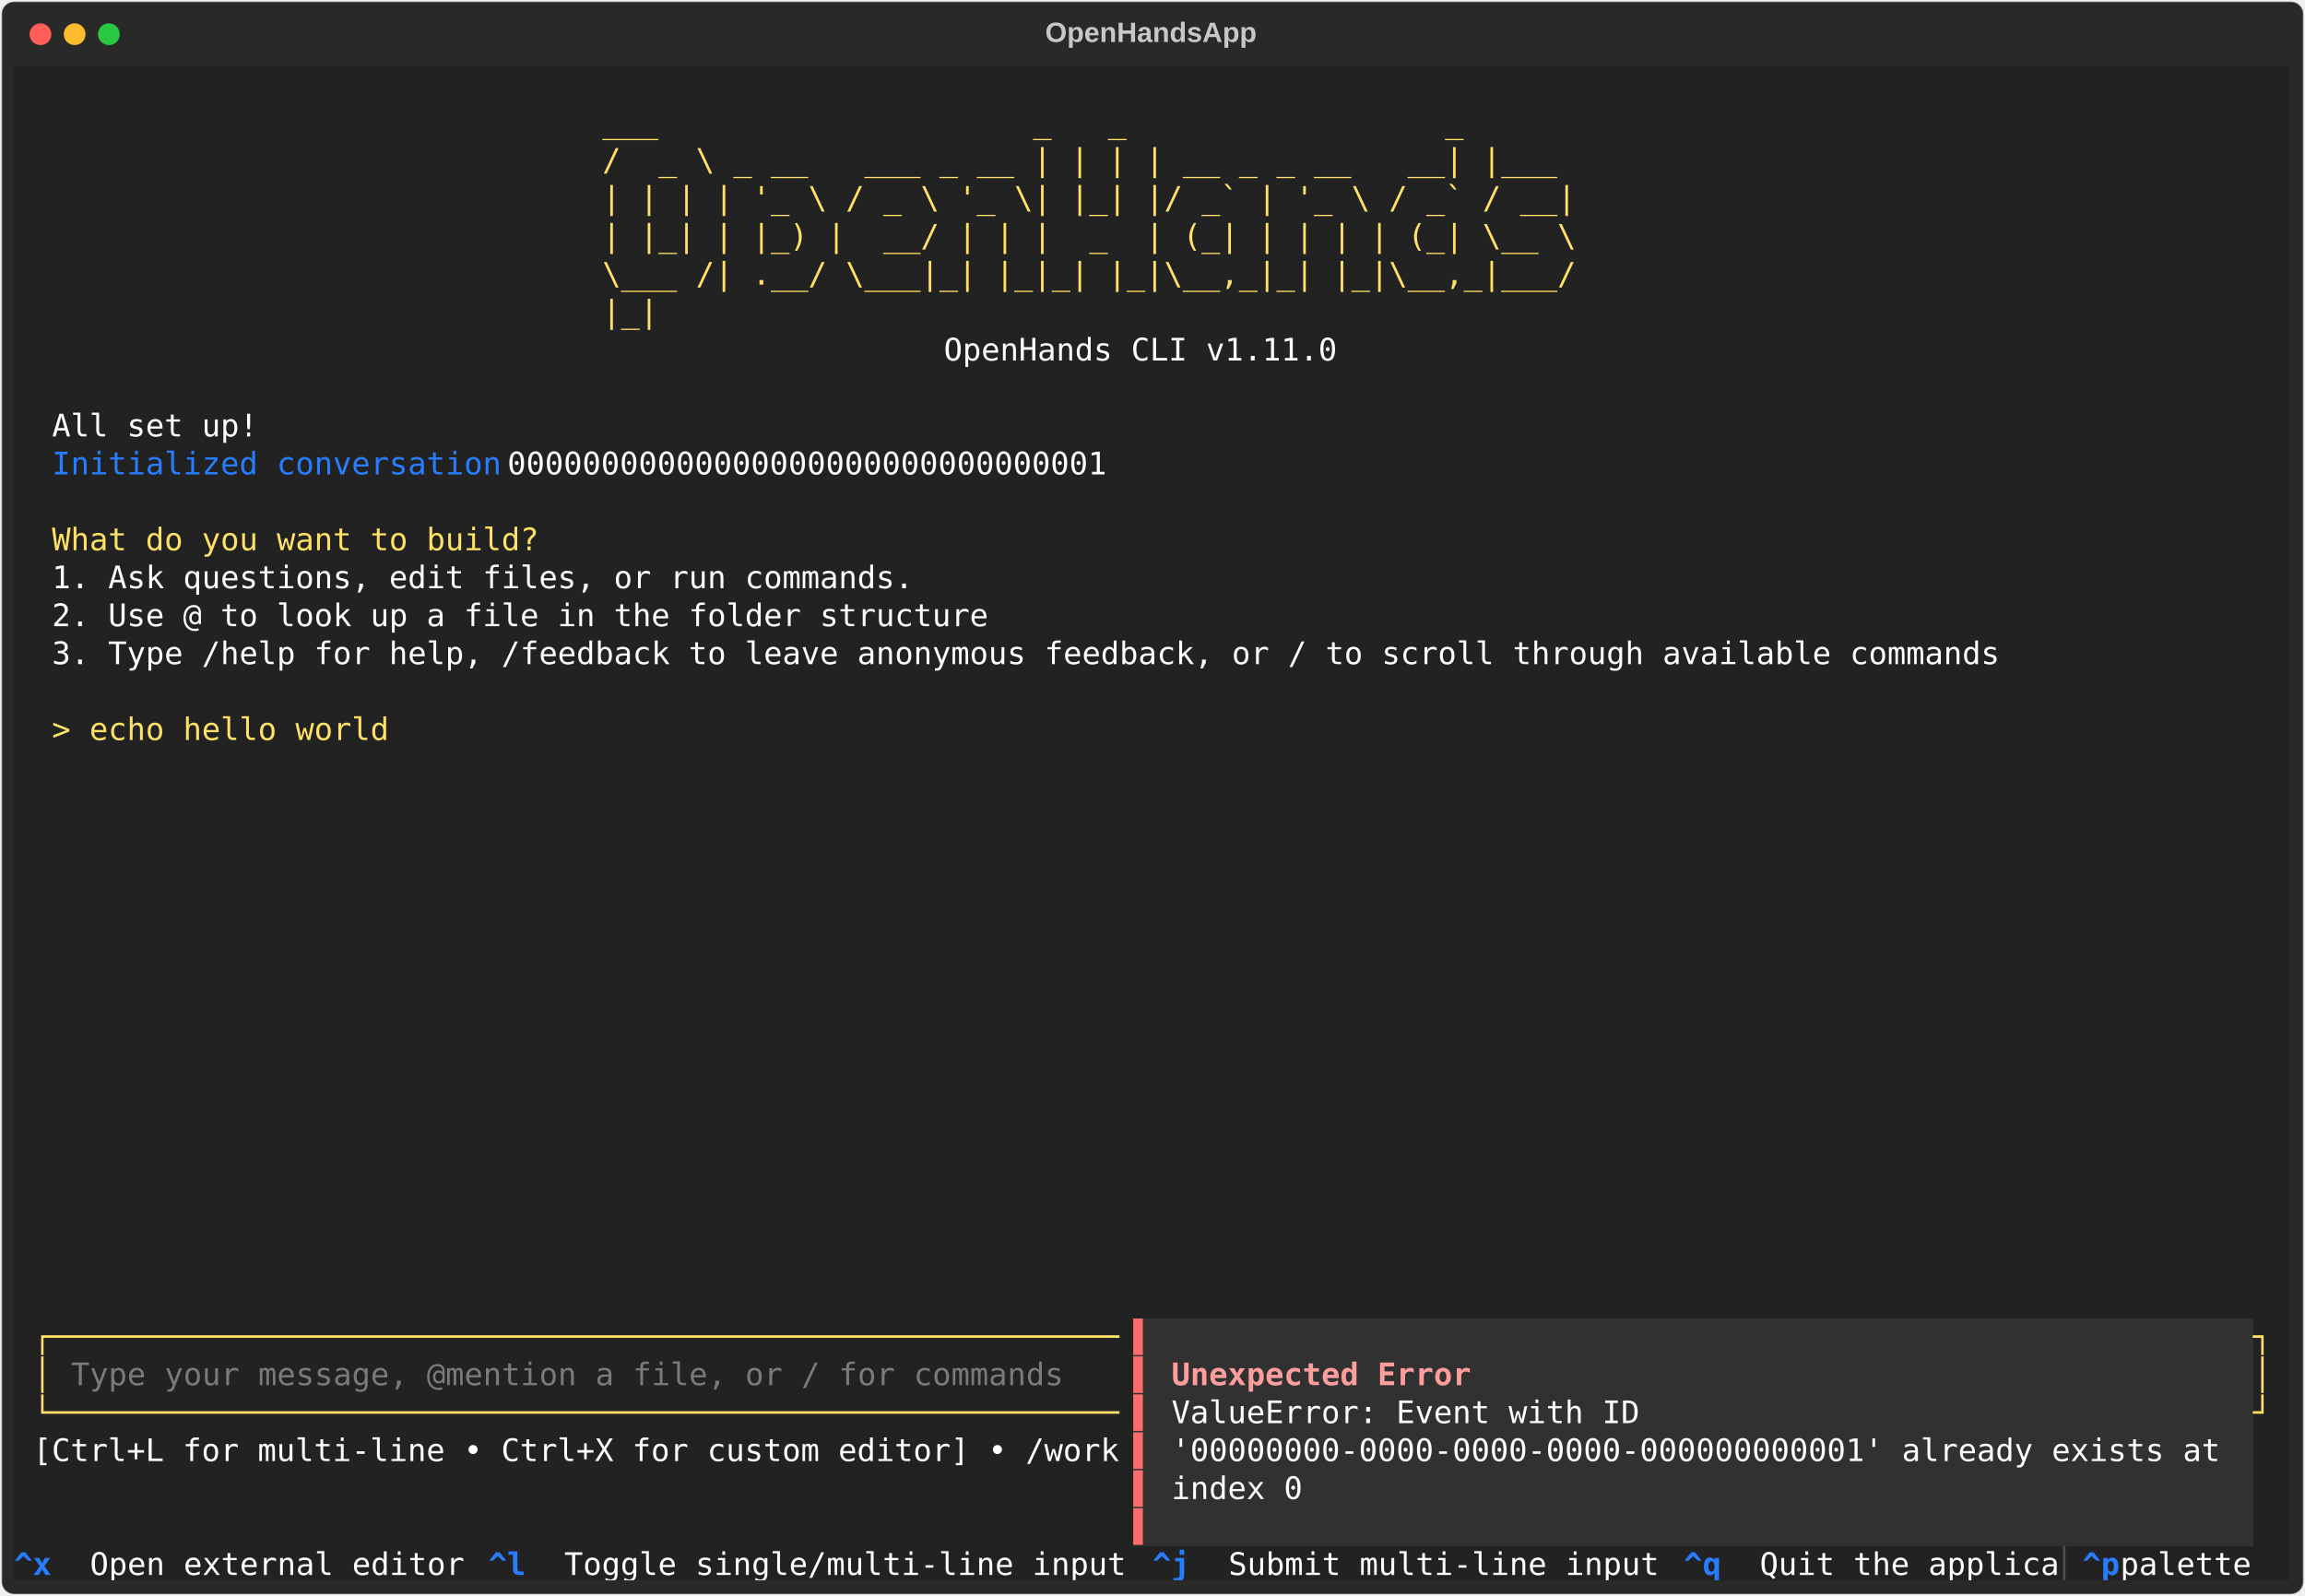
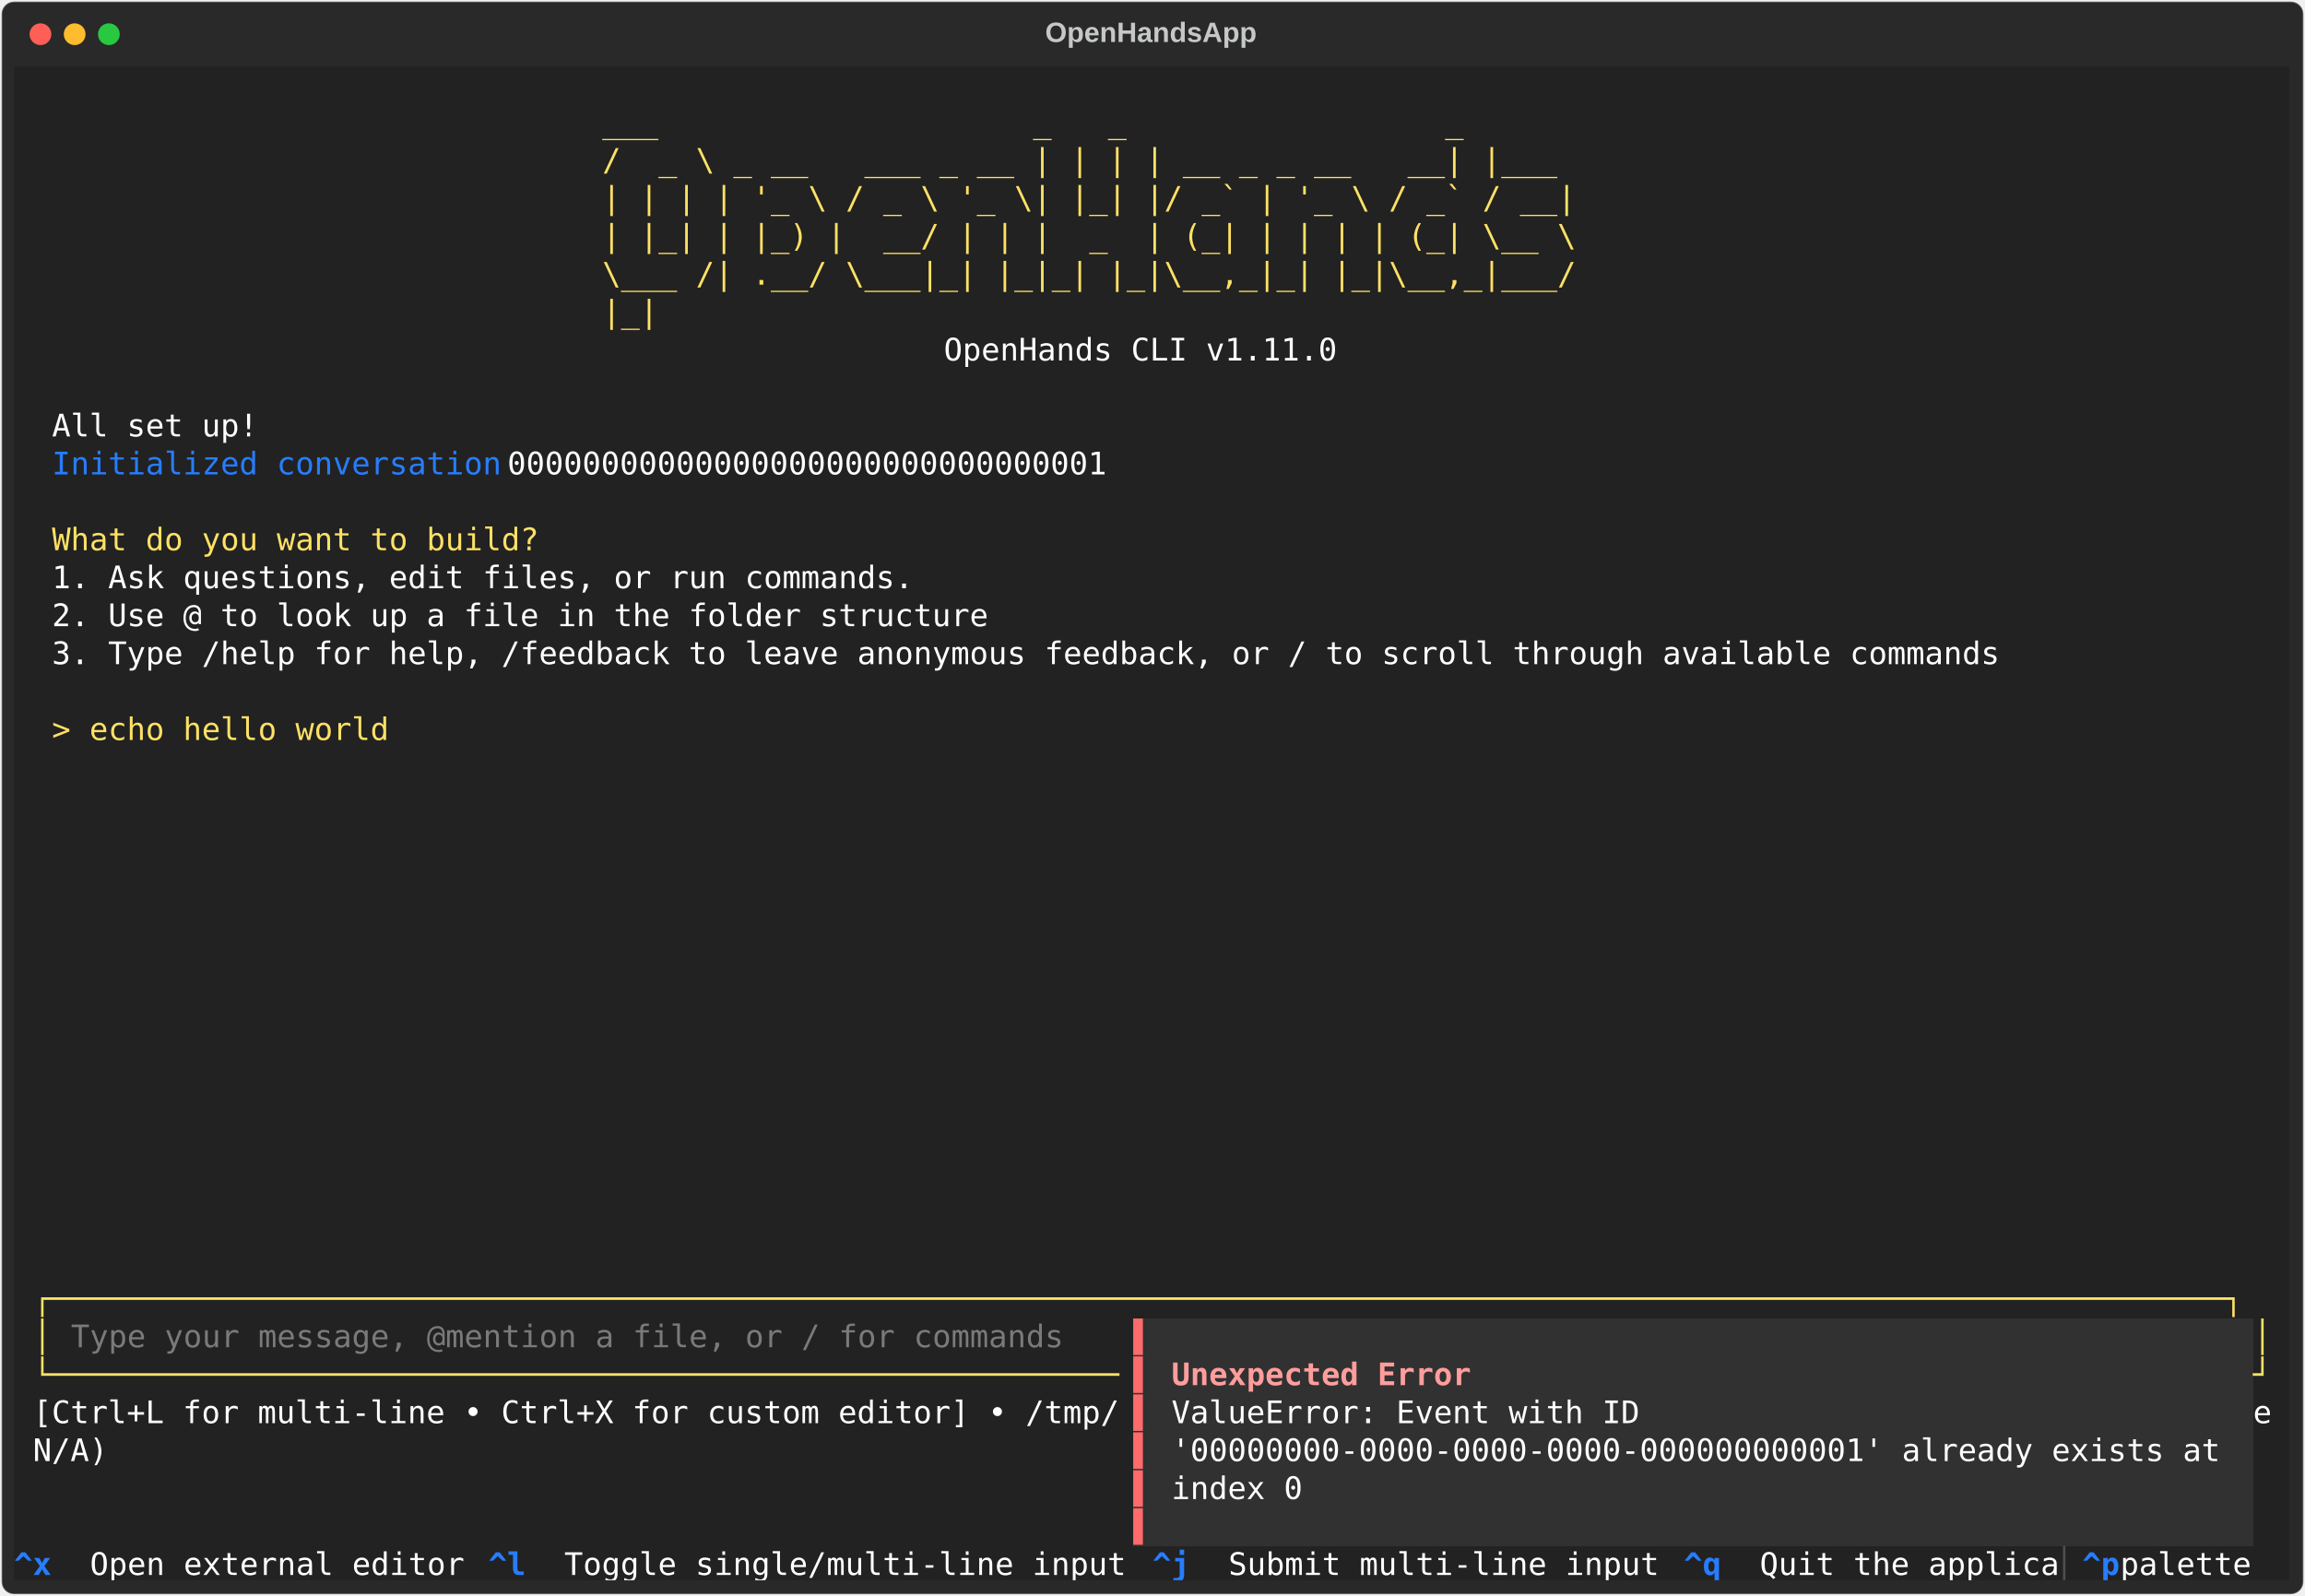
<svg xmlns="http://www.w3.org/2000/svg" class="rich-terminal" viewBox="0 0 1482 1026.0">
  <style>

    @font-face {
        font-family: "Fira Code";
        src: local("FiraCode-Regular"),
                url("https://cdnjs.cloudflare.com/ajax/libs/firacode/6.2.0/woff2/FiraCode-Regular.woff2") format("woff2"),
                url("https://cdnjs.cloudflare.com/ajax/libs/firacode/6.2.0/woff/FiraCode-Regular.woff") format("woff");
        font-style: normal;
        font-weight: 400;
    }
    @font-face {
        font-family: "Fira Code";
        src: local("FiraCode-Bold"),
                url("https://cdnjs.cloudflare.com/ajax/libs/firacode/6.2.0/woff2/FiraCode-Bold.woff2") format("woff2"),
                url("https://cdnjs.cloudflare.com/ajax/libs/firacode/6.2.0/woff/FiraCode-Bold.woff") format("woff");
        font-style: bold;
        font-weight: 700;
    }

    .terminal-matrix {
        font-family: Fira Code, monospace;
        font-size: 20px;
        line-height: 24.4px;
        font-variant-east-asian: full-width;
    }

    .terminal-title {
        font-size: 18px;
        font-weight: bold;
        font-family: arial;
    }

    .terminal-r1 { fill: #c5c8c6 }
.terminal-r2 { fill: #ffe165 }
.terminal-r3 { fill: #ffffff }
.terminal-r4 { fill: #277dff }
.terminal-r5 { fill: #fee165 }
- .terminal-r6 { fill: #fe6b6b }
- .terminal-r7 { fill: #7a7a7a }
+ .terminal-r6 { fill: #7a7a7a }
+ .terminal-r7 { fill: #fe6b6b }
.terminal-r8 { fill: #ff9d9d;font-weight: bold }
.terminal-r9 { fill: #277dff;font-weight: bold }
.terminal-r10 { fill: #4e4e4e }
    </style>
  <defs>
    <clipPath id="terminal-clip-terminal">
      <rect x="0" y="0" width="1463.0" height="975.0" />
    </clipPath>
    <clipPath id="terminal-line-0">
      <rect x="0" y="1.5" width="1464" height="24.65" />
    </clipPath>
    <clipPath id="terminal-line-1">
      <rect x="0" y="25.9" width="1464" height="24.65" />
    </clipPath>
    <clipPath id="terminal-line-2">
      <rect x="0" y="50.3" width="1464" height="24.65" />
    </clipPath>
    <clipPath id="terminal-line-3">
      <rect x="0" y="74.7" width="1464" height="24.65" />
    </clipPath>
    <clipPath id="terminal-line-4">
      <rect x="0" y="99.1" width="1464" height="24.65" />
    </clipPath>
    <clipPath id="terminal-line-5">
      <rect x="0" y="123.5" width="1464" height="24.65" />
    </clipPath>
    <clipPath id="terminal-line-6">
      <rect x="0" y="147.9" width="1464" height="24.65" />
    </clipPath>
    <clipPath id="terminal-line-7">
      <rect x="0" y="172.3" width="1464" height="24.65" />
    </clipPath>
    <clipPath id="terminal-line-8">
      <rect x="0" y="196.7" width="1464" height="24.65" />
    </clipPath>
    <clipPath id="terminal-line-9">
      <rect x="0" y="221.1" width="1464" height="24.65" />
    </clipPath>
    <clipPath id="terminal-line-10">
      <rect x="0" y="245.5" width="1464" height="24.65" />
    </clipPath>
    <clipPath id="terminal-line-11">
      <rect x="0" y="269.9" width="1464" height="24.65" />
    </clipPath>
    <clipPath id="terminal-line-12">
      <rect x="0" y="294.3" width="1464" height="24.65" />
    </clipPath>
    <clipPath id="terminal-line-13">
      <rect x="0" y="318.7" width="1464" height="24.65" />
    </clipPath>
    <clipPath id="terminal-line-14">
      <rect x="0" y="343.1" width="1464" height="24.65" />
    </clipPath>
    <clipPath id="terminal-line-15">
      <rect x="0" y="367.5" width="1464" height="24.65" />
    </clipPath>
    <clipPath id="terminal-line-16">
      <rect x="0" y="391.9" width="1464" height="24.65" />
    </clipPath>
    <clipPath id="terminal-line-17">
      <rect x="0" y="416.3" width="1464" height="24.65" />
    </clipPath>
    <clipPath id="terminal-line-18">
      <rect x="0" y="440.7" width="1464" height="24.65" />
    </clipPath>
    <clipPath id="terminal-line-19">
      <rect x="0" y="465.1" width="1464" height="24.65" />
    </clipPath>
    <clipPath id="terminal-line-20">
      <rect x="0" y="489.5" width="1464" height="24.65" />
    </clipPath>
    <clipPath id="terminal-line-21">
      <rect x="0" y="513.9" width="1464" height="24.65" />
    </clipPath>
    <clipPath id="terminal-line-22">
      <rect x="0" y="538.3" width="1464" height="24.65" />
    </clipPath>
    <clipPath id="terminal-line-23">
      <rect x="0" y="562.7" width="1464" height="24.65" />
    </clipPath>
    <clipPath id="terminal-line-24">
      <rect x="0" y="587.1" width="1464" height="24.65" />
    </clipPath>
    <clipPath id="terminal-line-25">
      <rect x="0" y="611.5" width="1464" height="24.65" />
    </clipPath>
    <clipPath id="terminal-line-26">
      <rect x="0" y="635.9" width="1464" height="24.65" />
    </clipPath>
    <clipPath id="terminal-line-27">
      <rect x="0" y="660.3" width="1464" height="24.65" />
    </clipPath>
    <clipPath id="terminal-line-28">
      <rect x="0" y="684.7" width="1464" height="24.65" />
    </clipPath>
    <clipPath id="terminal-line-29">
      <rect x="0" y="709.1" width="1464" height="24.65" />
    </clipPath>
    <clipPath id="terminal-line-30">
      <rect x="0" y="733.5" width="1464" height="24.65" />
    </clipPath>
    <clipPath id="terminal-line-31">
      <rect x="0" y="757.9" width="1464" height="24.65" />
    </clipPath>
    <clipPath id="terminal-line-32">
      <rect x="0" y="782.3" width="1464" height="24.65" />
    </clipPath>
    <clipPath id="terminal-line-33">
      <rect x="0" y="806.7" width="1464" height="24.65" />
    </clipPath>
    <clipPath id="terminal-line-34">
      <rect x="0" y="831.1" width="1464" height="24.65" />
    </clipPath>
    <clipPath id="terminal-line-35">
      <rect x="0" y="855.5" width="1464" height="24.65" />
    </clipPath>
    <clipPath id="terminal-line-36">
      <rect x="0" y="879.9" width="1464" height="24.65" />
    </clipPath>
    <clipPath id="terminal-line-37">
      <rect x="0" y="904.3" width="1464" height="24.65" />
    </clipPath>
    <clipPath id="terminal-line-38">
      <rect x="0" y="928.7" width="1464" height="24.65" />
    </clipPath>
  </defs>
  <rect fill="#292929" stroke="rgba(255,255,255,0.35)" stroke-width="1" x="1" y="1" width="1480" height="1024" rx="8" />
  <text class="terminal-title" fill="#c5c8c6" text-anchor="middle" x="740" y="27">OpenHandsApp</text>
  <g transform="translate(26,22)">
    <circle cx="0" cy="0" r="7" fill="#ff5f57" />
    <circle cx="22" cy="0" r="7" fill="#febc2e" />
    <circle cx="44" cy="0" r="7" fill="#28c840" />
  </g>
  <g transform="translate(9, 41)" clip-path="url(#terminal-clip-terminal)">
    <rect fill="#222222" x="0" y="1.5" width="1464" height="24.65" shape-rendering="crispEdges" />
    <rect fill="#222222" x="0" y="25.9" width="378.2" height="24.65" shape-rendering="crispEdges" />
    <rect fill="#222222" x="378.2" y="25.9" width="695.4" height="24.65" shape-rendering="crispEdges" />
    <rect fill="#222222" x="1073.6" y="25.9" width="390.4" height="24.65" shape-rendering="crispEdges" />
    <rect fill="#222222" x="0" y="50.3" width="378.2" height="24.65" shape-rendering="crispEdges" />
    <rect fill="#222222" x="378.2" y="50.3" width="695.4" height="24.65" shape-rendering="crispEdges" />
    <rect fill="#222222" x="1073.6" y="50.3" width="390.4" height="24.65" shape-rendering="crispEdges" />
    <rect fill="#222222" x="0" y="74.7" width="378.2" height="24.65" shape-rendering="crispEdges" />
    <rect fill="#222222" x="378.2" y="74.7" width="695.4" height="24.65" shape-rendering="crispEdges" />
    <rect fill="#222222" x="1073.6" y="74.7" width="390.4" height="24.65" shape-rendering="crispEdges" />
    <rect fill="#222222" x="0" y="99.1" width="378.2" height="24.65" shape-rendering="crispEdges" />
    <rect fill="#222222" x="378.2" y="99.1" width="695.4" height="24.65" shape-rendering="crispEdges" />
    <rect fill="#222222" x="1073.6" y="99.1" width="390.4" height="24.65" shape-rendering="crispEdges" />
    <rect fill="#222222" x="0" y="123.5" width="378.2" height="24.65" shape-rendering="crispEdges" />
    <rect fill="#222222" x="378.2" y="123.5" width="695.4" height="24.65" shape-rendering="crispEdges" />
    <rect fill="#222222" x="1073.6" y="123.5" width="390.4" height="24.65" shape-rendering="crispEdges" />
    <rect fill="#222222" x="0" y="147.9" width="378.2" height="24.65" shape-rendering="crispEdges" />
    <rect fill="#222222" x="378.2" y="147.9" width="695.4" height="24.65" shape-rendering="crispEdges" />
    <rect fill="#222222" x="1073.6" y="147.9" width="390.4" height="24.65" shape-rendering="crispEdges" />
    <rect fill="#222222" x="0" y="172.3" width="597.8" height="24.65" shape-rendering="crispEdges" />
    <rect fill="#222222" x="597.8" y="172.3" width="256.2" height="24.65" shape-rendering="crispEdges" />
    <rect fill="#222222" x="854" y="172.3" width="610" height="24.65" shape-rendering="crispEdges" />
    <rect fill="#222222" x="0" y="196.7" width="1464" height="24.65" shape-rendering="crispEdges" />
    <rect fill="#222222" x="0" y="221.1" width="24.4" height="24.65" shape-rendering="crispEdges" />
    <rect fill="#222222" x="24.4" y="221.1" width="134.2" height="24.65" shape-rendering="crispEdges" />
    <rect fill="#222222" x="158.6" y="221.1" width="1305.4" height="24.65" shape-rendering="crispEdges" />
    <rect fill="#222222" x="0" y="245.5" width="24.4" height="24.65" shape-rendering="crispEdges" />
    <rect fill="#222222" x="24.4" y="245.5" width="292.8" height="24.65" shape-rendering="crispEdges" />
    <rect fill="#222222" x="317.2" y="245.5" width="402.6" height="24.65" shape-rendering="crispEdges" />
    <rect fill="#222222" x="719.8" y="245.5" width="744.2" height="24.65" shape-rendering="crispEdges" />
    <rect fill="#222222" x="0" y="269.9" width="1464" height="24.65" shape-rendering="crispEdges" />
    <rect fill="#222222" x="0" y="294.3" width="24.4" height="24.65" shape-rendering="crispEdges" />
    <rect fill="#222222" x="24.4" y="294.3" width="317.2" height="24.65" shape-rendering="crispEdges" />
    <rect fill="#222222" x="341.6" y="294.3" width="1122.4" height="24.65" shape-rendering="crispEdges" />
    <rect fill="#222222" x="0" y="318.7" width="24.4" height="24.65" shape-rendering="crispEdges" />
    <rect fill="#222222" x="24.4" y="318.7" width="561.2" height="24.65" shape-rendering="crispEdges" />
    <rect fill="#222222" x="585.6" y="318.7" width="878.4" height="24.65" shape-rendering="crispEdges" />
    <rect fill="#222222" x="0" y="343.1" width="24.4" height="24.65" shape-rendering="crispEdges" />
    <rect fill="#222222" x="24.4" y="343.1" width="610" height="24.65" shape-rendering="crispEdges" />
    <rect fill="#222222" x="634.4" y="343.1" width="829.6" height="24.65" shape-rendering="crispEdges" />
    <rect fill="#222222" x="0" y="367.5" width="24.4" height="24.65" shape-rendering="crispEdges" />
    <rect fill="#222222" x="24.4" y="367.5" width="1268.8" height="24.65" shape-rendering="crispEdges" />
    <rect fill="#222222" x="1293.2" y="367.5" width="170.8" height="24.65" shape-rendering="crispEdges" />
    <rect fill="#222222" x="0" y="391.9" width="1464" height="24.65" shape-rendering="crispEdges" />
    <rect fill="#222222" x="0" y="416.3" width="24.4" height="24.65" shape-rendering="crispEdges" />
    <rect fill="#222222" x="24.4" y="416.3" width="219.6" height="24.65" shape-rendering="crispEdges" />
    <rect fill="#222222" x="244" y="416.3" width="1220" height="24.65" shape-rendering="crispEdges" />
    <rect fill="#222222" x="0" y="440.7" width="1464" height="24.65" shape-rendering="crispEdges" />
    <rect fill="#222222" x="0" y="465.1" width="1464" height="24.65" shape-rendering="crispEdges" />
    <rect fill="#222222" x="0" y="489.5" width="1464" height="24.65" shape-rendering="crispEdges" />
    <rect fill="#222222" x="0" y="513.9" width="1464" height="24.65" shape-rendering="crispEdges" />
    <rect fill="#222222" x="0" y="538.3" width="1464" height="24.65" shape-rendering="crispEdges" />
    <rect fill="#222222" x="0" y="562.7" width="1464" height="24.65" shape-rendering="crispEdges" />
    <rect fill="#222222" x="0" y="587.1" width="1464" height="24.65" shape-rendering="crispEdges" />
    <rect fill="#222222" x="0" y="611.5" width="1464" height="24.65" shape-rendering="crispEdges" />
    <rect fill="#222222" x="0" y="635.9" width="1464" height="24.65" shape-rendering="crispEdges" />
    <rect fill="#222222" x="0" y="660.3" width="1464" height="24.65" shape-rendering="crispEdges" />
    <rect fill="#222222" x="0" y="684.7" width="1464" height="24.65" shape-rendering="crispEdges" />
    <rect fill="#222222" x="0" y="709.1" width="1464" height="24.65" shape-rendering="crispEdges" />
    <rect fill="#222222" x="0" y="733.5" width="1464" height="24.65" shape-rendering="crispEdges" />
-     <rect fill="#222222" x="0" y="757.9" width="1464" height="24.65" shape-rendering="crispEdges" />
+     <rect fill="#222222" x="0" y="757.9" width="12.2" height="24.65" shape-rendering="crispEdges" />
+     <rect fill="#222222" x="12.2" y="757.9" width="12.2" height="24.65" shape-rendering="crispEdges" />
+     <rect fill="#222222" x="24.4" y="757.9" width="1439.6" height="24.65" shape-rendering="crispEdges" />
    <rect fill="#222222" x="0" y="782.3" width="12.2" height="24.65" shape-rendering="crispEdges" />
-     <rect fill="#222222" x="12.2" y="782.3" width="12.2" height="24.65" shape-rendering="crispEdges" />
-     <rect fill="#222222" x="24.4" y="782.3" width="1439.6" height="24.65" shape-rendering="crispEdges" />
+     <rect fill="#222222" x="12.2" y="782.3" width="1439.6" height="24.65" shape-rendering="crispEdges" />
+     <rect fill="#222222" x="1451.8" y="782.3" width="12.2" height="24.65" shape-rendering="crispEdges" />
    <rect fill="#222222" x="0" y="806.7" width="12.2" height="24.65" shape-rendering="crispEdges" />
-     <rect fill="#222222" x="12.2" y="806.7" width="707.6" height="24.65" shape-rendering="crispEdges" />
+     <rect fill="#222222" x="12.2" y="806.7" width="12.2" height="24.65" shape-rendering="crispEdges" />
+     <rect fill="#222222" x="24.4" y="806.7" width="12.2" height="24.65" shape-rendering="crispEdges" />
+     <rect fill="#222222" x="36.6" y="806.7" width="646.6" height="24.65" shape-rendering="crispEdges" />
+     <rect fill="#222222" x="683.2" y="806.7" width="36.6" height="24.65" shape-rendering="crispEdges" />
    <rect fill="#313131" x="719.8" y="806.7" width="12.2" height="24.65" shape-rendering="crispEdges" />
    <rect fill="#313131" x="732" y="806.7" width="707.6" height="24.65" shape-rendering="crispEdges" />
    <rect fill="#222222" x="1439.6" y="806.7" width="12.2" height="24.65" shape-rendering="crispEdges" />
    <rect fill="#222222" x="1451.8" y="806.7" width="12.2" height="24.65" shape-rendering="crispEdges" />
    <rect fill="#222222" x="0" y="831.1" width="12.2" height="24.65" shape-rendering="crispEdges" />
-     <rect fill="#222222" x="12.2" y="831.1" width="12.2" height="24.65" shape-rendering="crispEdges" />
-     <rect fill="#222222" x="24.4" y="831.1" width="12.2" height="24.65" shape-rendering="crispEdges" />
-     <rect fill="#222222" x="36.6" y="831.1" width="646.6" height="24.65" shape-rendering="crispEdges" />
-     <rect fill="#222222" x="683.2" y="831.1" width="36.6" height="24.65" shape-rendering="crispEdges" />
+     <rect fill="#222222" x="12.2" y="831.1" width="707.6" height="24.65" shape-rendering="crispEdges" />
    <rect fill="#313131" x="719.8" y="831.1" width="12.2" height="24.65" shape-rendering="crispEdges" />
    <rect fill="#313131" x="732" y="831.1" width="12.2" height="24.65" shape-rendering="crispEdges" />
    <rect fill="#313131" x="744.2" y="831.1" width="195.2" height="24.65" shape-rendering="crispEdges" />
    <rect fill="#313131" x="939.4" y="831.1" width="500.2" height="24.65" shape-rendering="crispEdges" />
    <rect fill="#222222" x="1439.6" y="831.1" width="12.2" height="24.65" shape-rendering="crispEdges" />
    <rect fill="#222222" x="1451.8" y="831.1" width="12.2" height="24.65" shape-rendering="crispEdges" />
    <rect fill="#222222" x="0" y="855.5" width="12.2" height="24.65" shape-rendering="crispEdges" />
    <rect fill="#222222" x="12.2" y="855.5" width="707.6" height="24.65" shape-rendering="crispEdges" />
    <rect fill="#313131" x="719.8" y="855.5" width="12.2" height="24.65" shape-rendering="crispEdges" />
    <rect fill="#313131" x="732" y="855.5" width="12.2" height="24.65" shape-rendering="crispEdges" />
    <rect fill="#313131" x="744.2" y="855.5" width="305" height="24.65" shape-rendering="crispEdges" />
    <rect fill="#313131" x="1049.2" y="855.5" width="390.4" height="24.65" shape-rendering="crispEdges" />
    <rect fill="#222222" x="1439.6" y="855.5" width="12.2" height="24.65" shape-rendering="crispEdges" />
    <rect fill="#222222" x="1451.8" y="855.5" width="12.2" height="24.65" shape-rendering="crispEdges" />
    <rect fill="#222222" x="0" y="879.9" width="12.2" height="24.65" shape-rendering="crispEdges" />
-     <rect fill="#222222" x="12.2" y="879.9" width="707.6" height="24.65" shape-rendering="crispEdges" />
+     <rect fill="#222222" x="12.2" y="879.9" width="48.8" height="24.65" shape-rendering="crispEdges" />
+     <rect fill="#222222" x="61" y="879.9" width="658.8" height="24.65" shape-rendering="crispEdges" />
    <rect fill="#313131" x="719.8" y="879.9" width="12.2" height="24.65" shape-rendering="crispEdges" />
    <rect fill="#313131" x="732" y="879.9" width="12.2" height="24.65" shape-rendering="crispEdges" />
    <rect fill="#313131" x="744.2" y="879.9" width="683.2" height="24.65" shape-rendering="crispEdges" />
    <rect fill="#313131" x="1427.4" y="879.9" width="12.2" height="24.65" shape-rendering="crispEdges" />
    <rect fill="#222222" x="1439.6" y="879.9" width="24.4" height="24.65" shape-rendering="crispEdges" />
    <rect fill="#222222" x="0" y="904.3" width="719.8" height="24.65" shape-rendering="crispEdges" />
    <rect fill="#313131" x="719.8" y="904.3" width="12.2" height="24.65" shape-rendering="crispEdges" />
    <rect fill="#313131" x="732" y="904.3" width="12.2" height="24.65" shape-rendering="crispEdges" />
    <rect fill="#313131" x="744.2" y="904.3" width="85.4" height="24.65" shape-rendering="crispEdges" />
    <rect fill="#313131" x="829.6" y="904.3" width="610" height="24.65" shape-rendering="crispEdges" />
    <rect fill="#222222" x="1439.6" y="904.3" width="24.4" height="24.65" shape-rendering="crispEdges" />
    <rect fill="#222222" x="0" y="928.7" width="719.8" height="24.65" shape-rendering="crispEdges" />
    <rect fill="#313131" x="719.8" y="928.7" width="12.2" height="24.65" shape-rendering="crispEdges" />
    <rect fill="#313131" x="732" y="928.7" width="707.6" height="24.65" shape-rendering="crispEdges" />
    <rect fill="#222222" x="1439.6" y="928.7" width="24.4" height="24.65" shape-rendering="crispEdges" />
    <rect fill="#222222" x="0" y="953.1" width="48.8" height="24.65" shape-rendering="crispEdges" />
    <rect fill="#222222" x="48.8" y="953.1" width="256.2" height="24.65" shape-rendering="crispEdges" />
    <rect fill="#222222" x="305" y="953.1" width="48.8" height="24.65" shape-rendering="crispEdges" />
    <rect fill="#222222" x="353.8" y="953.1" width="378.2" height="24.65" shape-rendering="crispEdges" />
    <rect fill="#222222" x="732" y="953.1" width="48.8" height="24.65" shape-rendering="crispEdges" />
    <rect fill="#222222" x="780.8" y="953.1" width="292.8" height="24.65" shape-rendering="crispEdges" />
    <rect fill="#222222" x="1073.6" y="953.1" width="48.8" height="24.65" shape-rendering="crispEdges" />
    <rect fill="#222222" x="1122.4" y="953.1" width="195.2" height="24.65" shape-rendering="crispEdges" />
    <rect fill="#222222" x="1317.6" y="953.1" width="12.2" height="24.65" shape-rendering="crispEdges" />
    <rect fill="#222222" x="1329.8" y="953.1" width="24.4" height="24.65" shape-rendering="crispEdges" />
    <rect fill="#222222" x="1354.2" y="953.1" width="97.6" height="24.65" shape-rendering="crispEdges" />
    <rect fill="#222222" x="1451.8" y="953.1" width="12.2" height="24.65" shape-rendering="crispEdges" />
    <g class="terminal-matrix">
      <text class="terminal-r1" x="1464" y="20" textLength="12.2" clip-path="url(#terminal-line-0)">
</text>
      <text class="terminal-r2" x="378.2" y="44.4" textLength="695.4" clip-path="url(#terminal-line-1)">     ___                    _   _                 _      </text>
      <text class="terminal-r1" x="1464" y="44.4" textLength="12.2" clip-path="url(#terminal-line-1)">
</text>
      <text class="terminal-r2" x="378.2" y="68.8" textLength="695.4" clip-path="url(#terminal-line-2)">    /  _ \ _ __   ___ _ __ | | | | __ _ _ __   __| |___  </text>
      <text class="terminal-r1" x="1464" y="68.8" textLength="12.2" clip-path="url(#terminal-line-2)">
</text>
      <text class="terminal-r2" x="378.2" y="93.2" textLength="695.4" clip-path="url(#terminal-line-3)">    | | | | '_ \ / _ \ '_ \| |_| |/ _` | '_ \ / _` / __| </text>
      <text class="terminal-r1" x="1464" y="93.2" textLength="12.2" clip-path="url(#terminal-line-3)">
</text>
      <text class="terminal-r2" x="378.2" y="117.6" textLength="695.4" clip-path="url(#terminal-line-4)">    | |_| | |_) |  __/ | | |  _  | (_| | | | | (_| \__ \ </text>
      <text class="terminal-r1" x="1464" y="117.6" textLength="12.2" clip-path="url(#terminal-line-4)">
</text>
      <text class="terminal-r2" x="378.2" y="142" textLength="695.4" clip-path="url(#terminal-line-5)">    \___ /| .__/ \___|_| |_|_| |_|\__,_|_| |_|\__,_|___/ </text>
      <text class="terminal-r1" x="1464" y="142" textLength="12.2" clip-path="url(#terminal-line-5)">
</text>
      <text class="terminal-r2" x="378.2" y="166.4" textLength="695.4" clip-path="url(#terminal-line-6)">          |_|                                            </text>
      <text class="terminal-r1" x="1464" y="166.4" textLength="12.2" clip-path="url(#terminal-line-6)">
</text>
      <text class="terminal-r3" x="597.8" y="190.8" textLength="256.2" clip-path="url(#terminal-line-7)">OpenHands CLI v1.11.0</text>
      <text class="terminal-r1" x="1464" y="190.8" textLength="12.2" clip-path="url(#terminal-line-7)">
</text>
      <text class="terminal-r1" x="1464" y="215.2" textLength="12.2" clip-path="url(#terminal-line-8)">
</text>
      <text class="terminal-r3" x="24.4" y="239.6" textLength="134.2" clip-path="url(#terminal-line-9)">All set up!</text>
      <text class="terminal-r1" x="1464" y="239.6" textLength="12.2" clip-path="url(#terminal-line-9)">
</text>
      <text class="terminal-r4" x="24.4" y="264" textLength="292.8" clip-path="url(#terminal-line-10)">Initialized conversation</text>
      <text class="terminal-r3" x="317.2" y="264" textLength="402.6" clip-path="url(#terminal-line-10)"> 00000000000000000000000000000001</text>
      <text class="terminal-r1" x="1464" y="264" textLength="12.2" clip-path="url(#terminal-line-10)">
</text>
      <text class="terminal-r1" x="1464" y="288.4" textLength="12.2" clip-path="url(#terminal-line-11)">
</text>
      <text class="terminal-r2" x="24.4" y="312.8" textLength="317.2" clip-path="url(#terminal-line-12)">What do you want to build?</text>
      <text class="terminal-r1" x="1464" y="312.8" textLength="12.2" clip-path="url(#terminal-line-12)">
</text>
      <text class="terminal-r3" x="24.4" y="337.2" textLength="561.2" clip-path="url(#terminal-line-13)">1. Ask questions, edit files, or run commands.</text>
      <text class="terminal-r1" x="1464" y="337.2" textLength="12.2" clip-path="url(#terminal-line-13)">
</text>
      <text class="terminal-r3" x="24.4" y="361.6" textLength="610" clip-path="url(#terminal-line-14)">2. Use @ to look up a file in the folder structure</text>
      <text class="terminal-r1" x="1464" y="361.6" textLength="12.2" clip-path="url(#terminal-line-14)">
</text>
      <text class="terminal-r3" x="24.4" y="386" textLength="1268.8" clip-path="url(#terminal-line-15)">3. Type /help for help, /feedback to leave anonymous feedback, or / to scroll through available commands</text>
      <text class="terminal-r1" x="1464" y="386" textLength="12.2" clip-path="url(#terminal-line-15)">
</text>
      <text class="terminal-r1" x="1464" y="410.4" textLength="12.2" clip-path="url(#terminal-line-16)">
</text>
      <text class="terminal-r5" x="24.4" y="434.8" textLength="219.6" clip-path="url(#terminal-line-17)">&gt; echo hello world</text>
      <text class="terminal-r1" x="1464" y="434.8" textLength="12.2" clip-path="url(#terminal-line-17)">
</text>
      <text class="terminal-r1" x="1464" y="459.2" textLength="12.2" clip-path="url(#terminal-line-18)">
</text>
      <text class="terminal-r1" x="1464" y="483.6" textLength="12.2" clip-path="url(#terminal-line-19)">
</text>
      <text class="terminal-r1" x="1464" y="508" textLength="12.2" clip-path="url(#terminal-line-20)">
</text>
      <text class="terminal-r1" x="1464" y="532.4" textLength="12.2" clip-path="url(#terminal-line-21)">
</text>
      <text class="terminal-r1" x="1464" y="556.8" textLength="12.2" clip-path="url(#terminal-line-22)">
</text>
      <text class="terminal-r1" x="1464" y="581.2" textLength="12.2" clip-path="url(#terminal-line-23)">
</text>
      <text class="terminal-r1" x="1464" y="605.6" textLength="12.2" clip-path="url(#terminal-line-24)">
</text>
      <text class="terminal-r1" x="1464" y="630" textLength="12.2" clip-path="url(#terminal-line-25)">
</text>
      <text class="terminal-r1" x="1464" y="654.4" textLength="12.2" clip-path="url(#terminal-line-26)">
</text>
      <text class="terminal-r1" x="1464" y="678.8" textLength="12.2" clip-path="url(#terminal-line-27)">
</text>
      <text class="terminal-r1" x="1464" y="703.2" textLength="12.2" clip-path="url(#terminal-line-28)">
</text>
      <text class="terminal-r1" x="1464" y="727.6" textLength="12.2" clip-path="url(#terminal-line-29)">
</text>
      <text class="terminal-r1" x="1464" y="752" textLength="12.2" clip-path="url(#terminal-line-30)">
</text>
      <text class="terminal-r1" x="1464" y="776.4" textLength="12.2" clip-path="url(#terminal-line-31)">
</text>
+       <text class="terminal-r5" x="12.2" y="800.8" textLength="1439.6" clip-path="url(#terminal-line-32)">┌────────────────────────────────────────────────────────────────────────────────────────────────────────────────────┐</text>
      <text class="terminal-r1" x="1464" y="800.8" textLength="12.2" clip-path="url(#terminal-line-32)">
</text>
-       <text class="terminal-r5" x="12.2" y="825.2" textLength="707.6" clip-path="url(#terminal-line-33)">┌─────────────────────────────────────────────────────────</text>
-       <text class="terminal-r6" x="719.8" y="825.2" textLength="12.2" clip-path="url(#terminal-line-33)">▌</text>
-       <text class="terminal-r5" x="1439.6" y="825.2" textLength="12.2" clip-path="url(#terminal-line-33)">┐</text>
+       <text class="terminal-r5" x="12.2" y="825.2" textLength="12.2" clip-path="url(#terminal-line-33)">│</text>
+       <text class="terminal-r6" x="36.6" y="825.2" textLength="646.6" clip-path="url(#terminal-line-33)">Type your message, @mention a file, or / for commands</text>
+       <text class="terminal-r7" x="719.8" y="825.2" textLength="12.2" clip-path="url(#terminal-line-33)">▌</text>
+       <text class="terminal-r5" x="1439.6" y="825.2" textLength="12.2" clip-path="url(#terminal-line-33)">│</text>
      <text class="terminal-r1" x="1464" y="825.2" textLength="12.2" clip-path="url(#terminal-line-33)">
</text>
-       <text class="terminal-r5" x="12.2" y="849.6" textLength="12.2" clip-path="url(#terminal-line-34)">│</text>
-       <text class="terminal-r7" x="36.6" y="849.6" textLength="646.6" clip-path="url(#terminal-line-34)">Type your message, @mention a file, or / for commands</text>
-       <text class="terminal-r6" x="719.8" y="849.6" textLength="12.2" clip-path="url(#terminal-line-34)">▌</text>
+       <text class="terminal-r5" x="12.2" y="849.6" textLength="707.6" clip-path="url(#terminal-line-34)">└─────────────────────────────────────────────────────────</text>
+       <text class="terminal-r7" x="719.8" y="849.6" textLength="12.2" clip-path="url(#terminal-line-34)">▌</text>
      <text class="terminal-r8" x="744.2" y="849.6" textLength="195.2" clip-path="url(#terminal-line-34)">Unexpected Error</text>
-       <text class="terminal-r5" x="1439.6" y="849.6" textLength="12.2" clip-path="url(#terminal-line-34)">│</text>
+       <text class="terminal-r5" x="1439.6" y="849.6" textLength="12.2" clip-path="url(#terminal-line-34)">┘</text>
      <text class="terminal-r1" x="1464" y="849.6" textLength="12.2" clip-path="url(#terminal-line-34)">
</text>
-       <text class="terminal-r5" x="12.2" y="874" textLength="707.6" clip-path="url(#terminal-line-35)">└─────────────────────────────────────────────────────────</text>
-       <text class="terminal-r6" x="719.8" y="874" textLength="12.2" clip-path="url(#terminal-line-35)">▌</text>
+       <text class="terminal-r3" x="12.2" y="874" textLength="707.6" clip-path="url(#terminal-line-35)">[Ctrl+L for multi-line • Ctrl+X for custom editor] • /tmp/</text>
+       <text class="terminal-r7" x="719.8" y="874" textLength="12.2" clip-path="url(#terminal-line-35)">▌</text>
      <text class="terminal-r3" x="744.2" y="874" textLength="305" clip-path="url(#terminal-line-35)">ValueError: Event with ID</text>
-       <text class="terminal-r5" x="1439.6" y="874" textLength="12.2" clip-path="url(#terminal-line-35)">┘</text>
+       <text class="terminal-r3" x="1439.6" y="874" textLength="12.2" clip-path="url(#terminal-line-35)">e</text>
      <text class="terminal-r1" x="1464" y="874" textLength="12.2" clip-path="url(#terminal-line-35)">
</text>
-       <text class="terminal-r3" x="12.2" y="898.4" textLength="707.6" clip-path="url(#terminal-line-36)">[Ctrl+L for multi-line • Ctrl+X for custom editor] • /work</text>
-       <text class="terminal-r6" x="719.8" y="898.4" textLength="12.2" clip-path="url(#terminal-line-36)">▌</text>
+       <text class="terminal-r3" x="12.2" y="898.4" textLength="48.8" clip-path="url(#terminal-line-36)">N/A)</text>
+       <text class="terminal-r7" x="719.8" y="898.4" textLength="12.2" clip-path="url(#terminal-line-36)">▌</text>
      <text class="terminal-r3" x="744.2" y="898.4" textLength="683.2" clip-path="url(#terminal-line-36)">'00000000-0000-0000-0000-000000000001' already exists at</text>
      <text class="terminal-r1" x="1464" y="898.4" textLength="12.2" clip-path="url(#terminal-line-36)">
</text>
-       <text class="terminal-r6" x="719.8" y="922.8" textLength="12.2" clip-path="url(#terminal-line-37)">▌</text>
+       <text class="terminal-r7" x="719.8" y="922.8" textLength="12.2" clip-path="url(#terminal-line-37)">▌</text>
      <text class="terminal-r3" x="744.2" y="922.8" textLength="85.4" clip-path="url(#terminal-line-37)">index 0</text>
      <text class="terminal-r1" x="1464" y="922.8" textLength="12.2" clip-path="url(#terminal-line-37)">
</text>
-       <text class="terminal-r6" x="719.8" y="947.2" textLength="12.2" clip-path="url(#terminal-line-38)">▌</text>
+       <text class="terminal-r7" x="719.8" y="947.2" textLength="12.2" clip-path="url(#terminal-line-38)">▌</text>
      <text class="terminal-r1" x="1464" y="947.2" textLength="12.2" clip-path="url(#terminal-line-38)">
</text>
      <text class="terminal-r9" x="0" y="971.6" textLength="48.8" clip-path="url(#terminal-line-39)"> ^x </text>
      <text class="terminal-r3" x="48.8" y="971.6" textLength="256.2" clip-path="url(#terminal-line-39)">Open external editor </text>
      <text class="terminal-r9" x="305" y="971.6" textLength="48.8" clip-path="url(#terminal-line-39)"> ^l </text>
      <text class="terminal-r3" x="353.8" y="971.6" textLength="378.2" clip-path="url(#terminal-line-39)">Toggle single/multi-line input </text>
      <text class="terminal-r9" x="732" y="971.6" textLength="48.8" clip-path="url(#terminal-line-39)"> ^j </text>
      <text class="terminal-r3" x="780.8" y="971.6" textLength="292.8" clip-path="url(#terminal-line-39)">Submit multi-line input </text>
      <text class="terminal-r9" x="1073.6" y="971.6" textLength="48.8" clip-path="url(#terminal-line-39)"> ^q </text>
      <text class="terminal-r3" x="1122.4" y="971.6" textLength="195.2" clip-path="url(#terminal-line-39)">Quit the applica</text>
      <text class="terminal-r10" x="1317.6" y="971.6" textLength="12.2" clip-path="url(#terminal-line-39)">▏</text>
      <text class="terminal-r9" x="1329.8" y="971.6" textLength="24.4" clip-path="url(#terminal-line-39)">^p</text>
      <text class="terminal-r3" x="1354.2" y="971.6" textLength="97.6" clip-path="url(#terminal-line-39)"> palette</text>
    </g>
  </g>
</svg>
